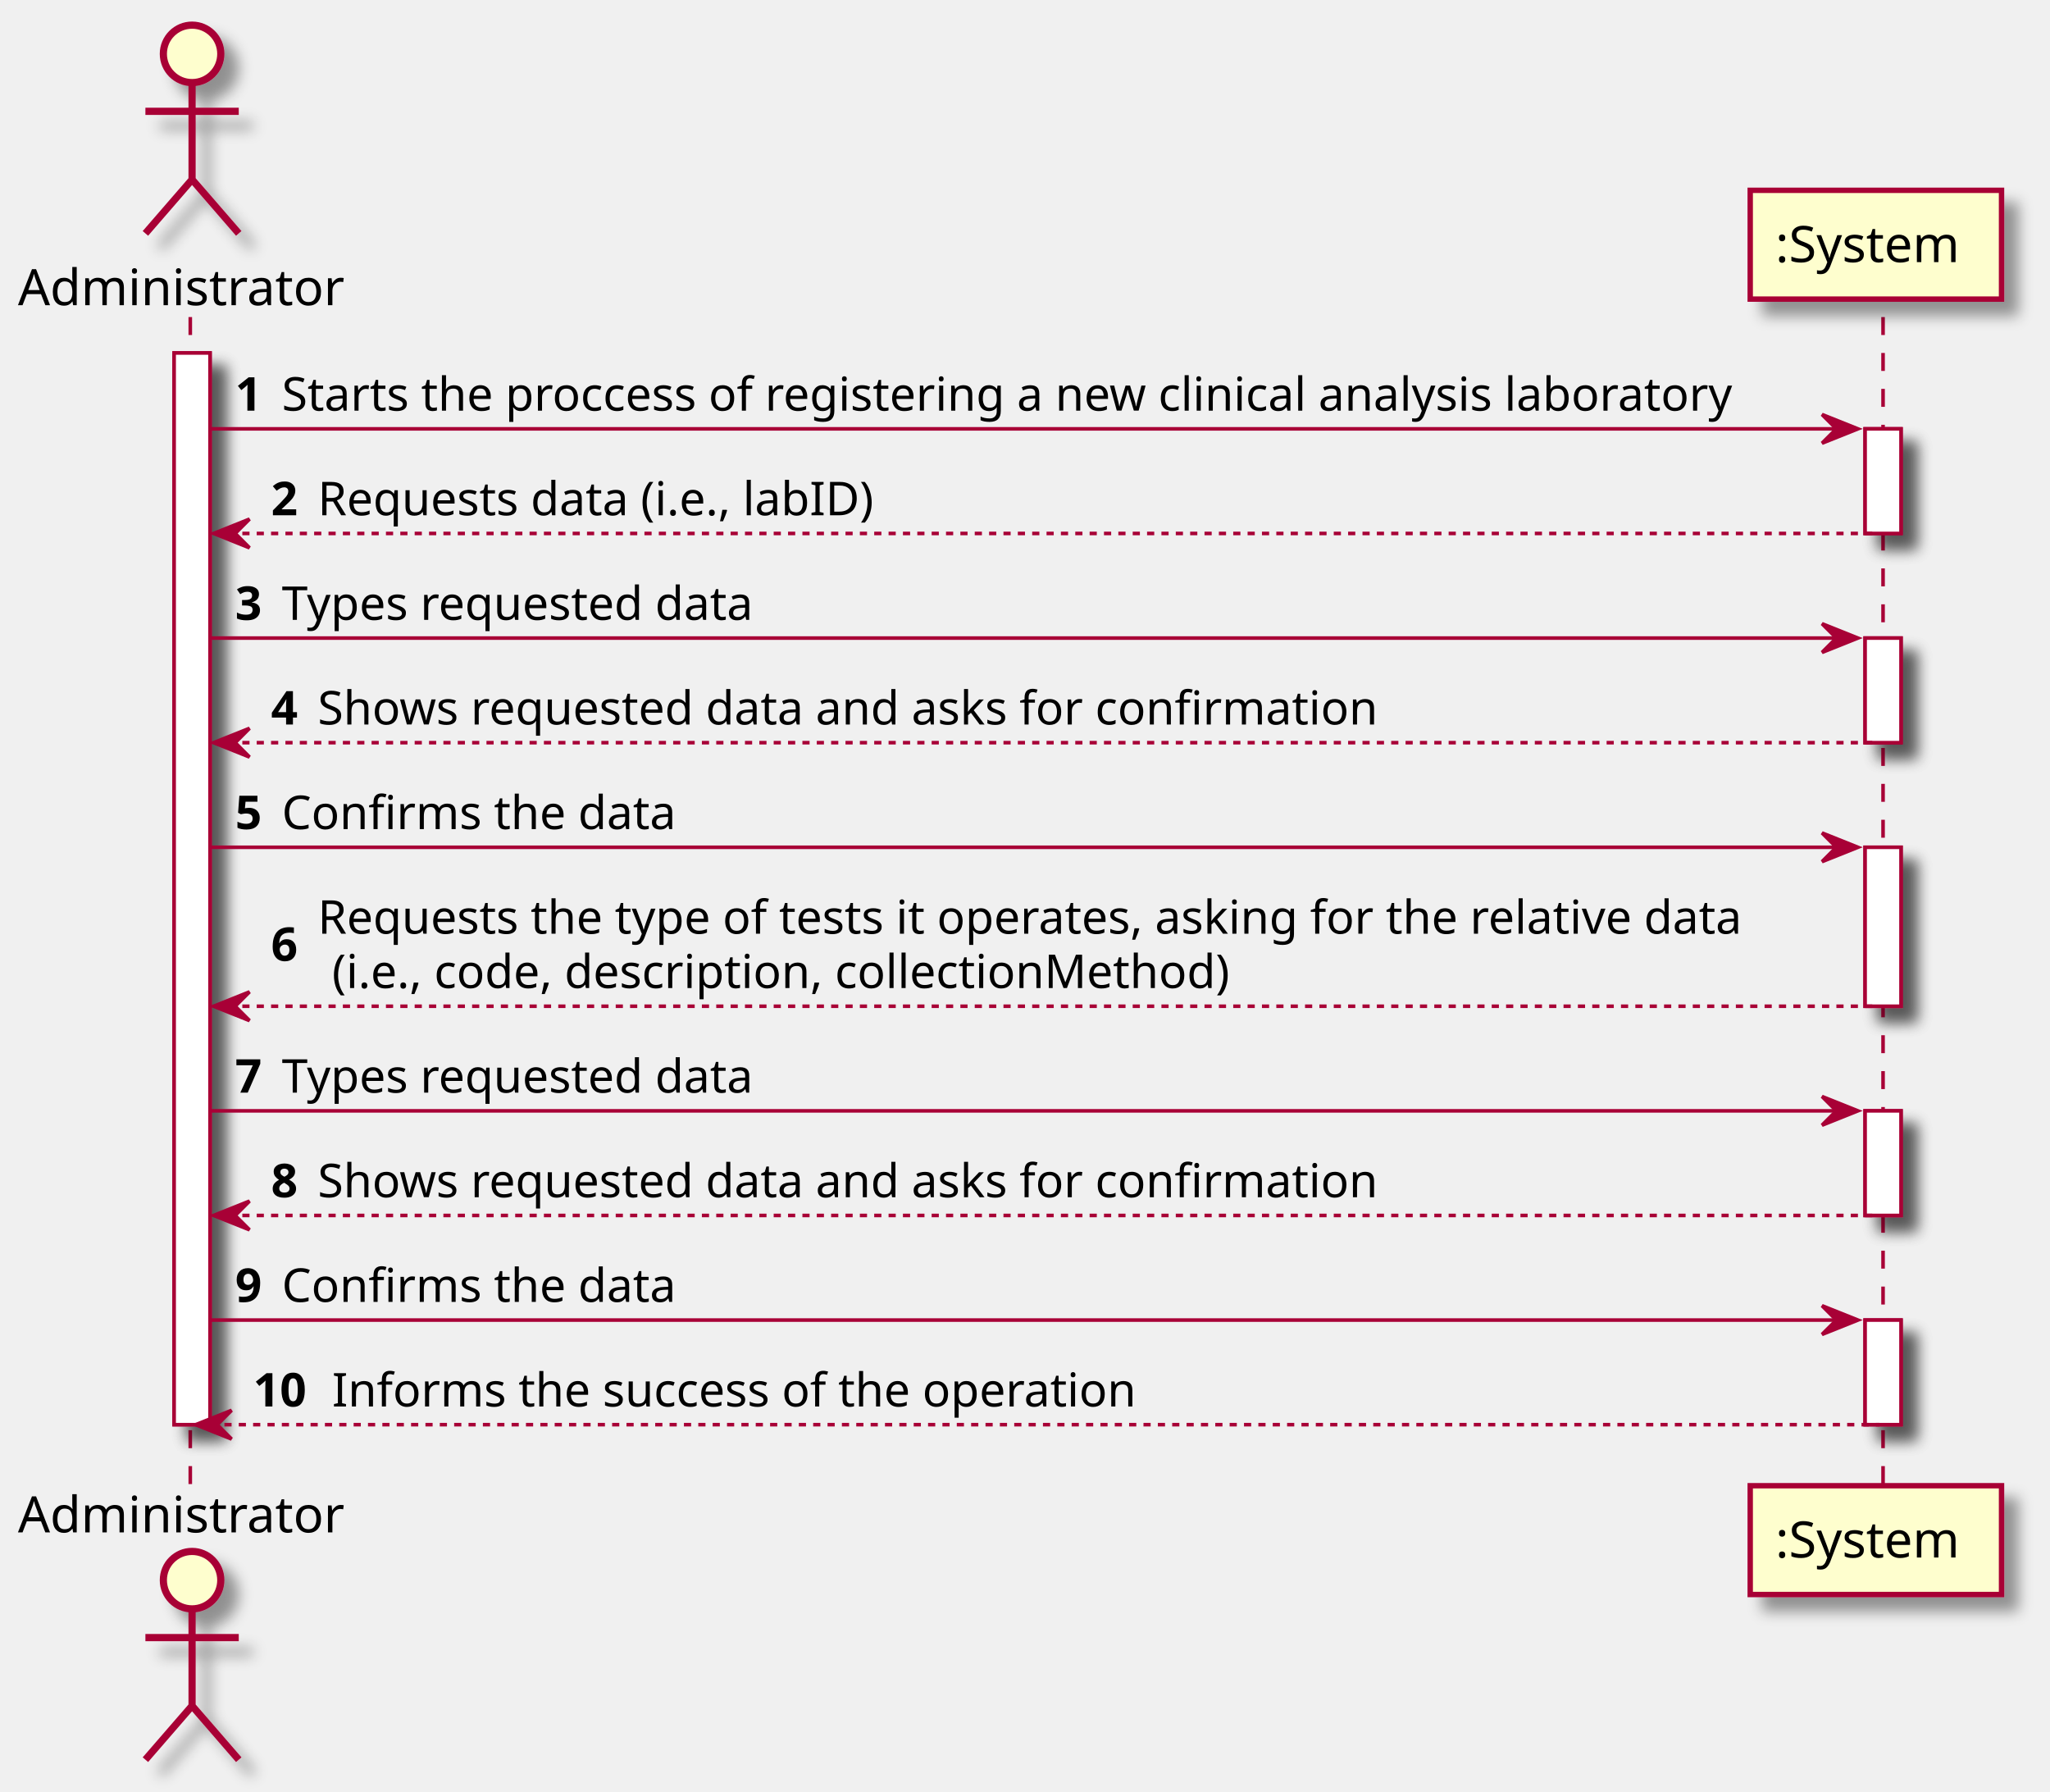
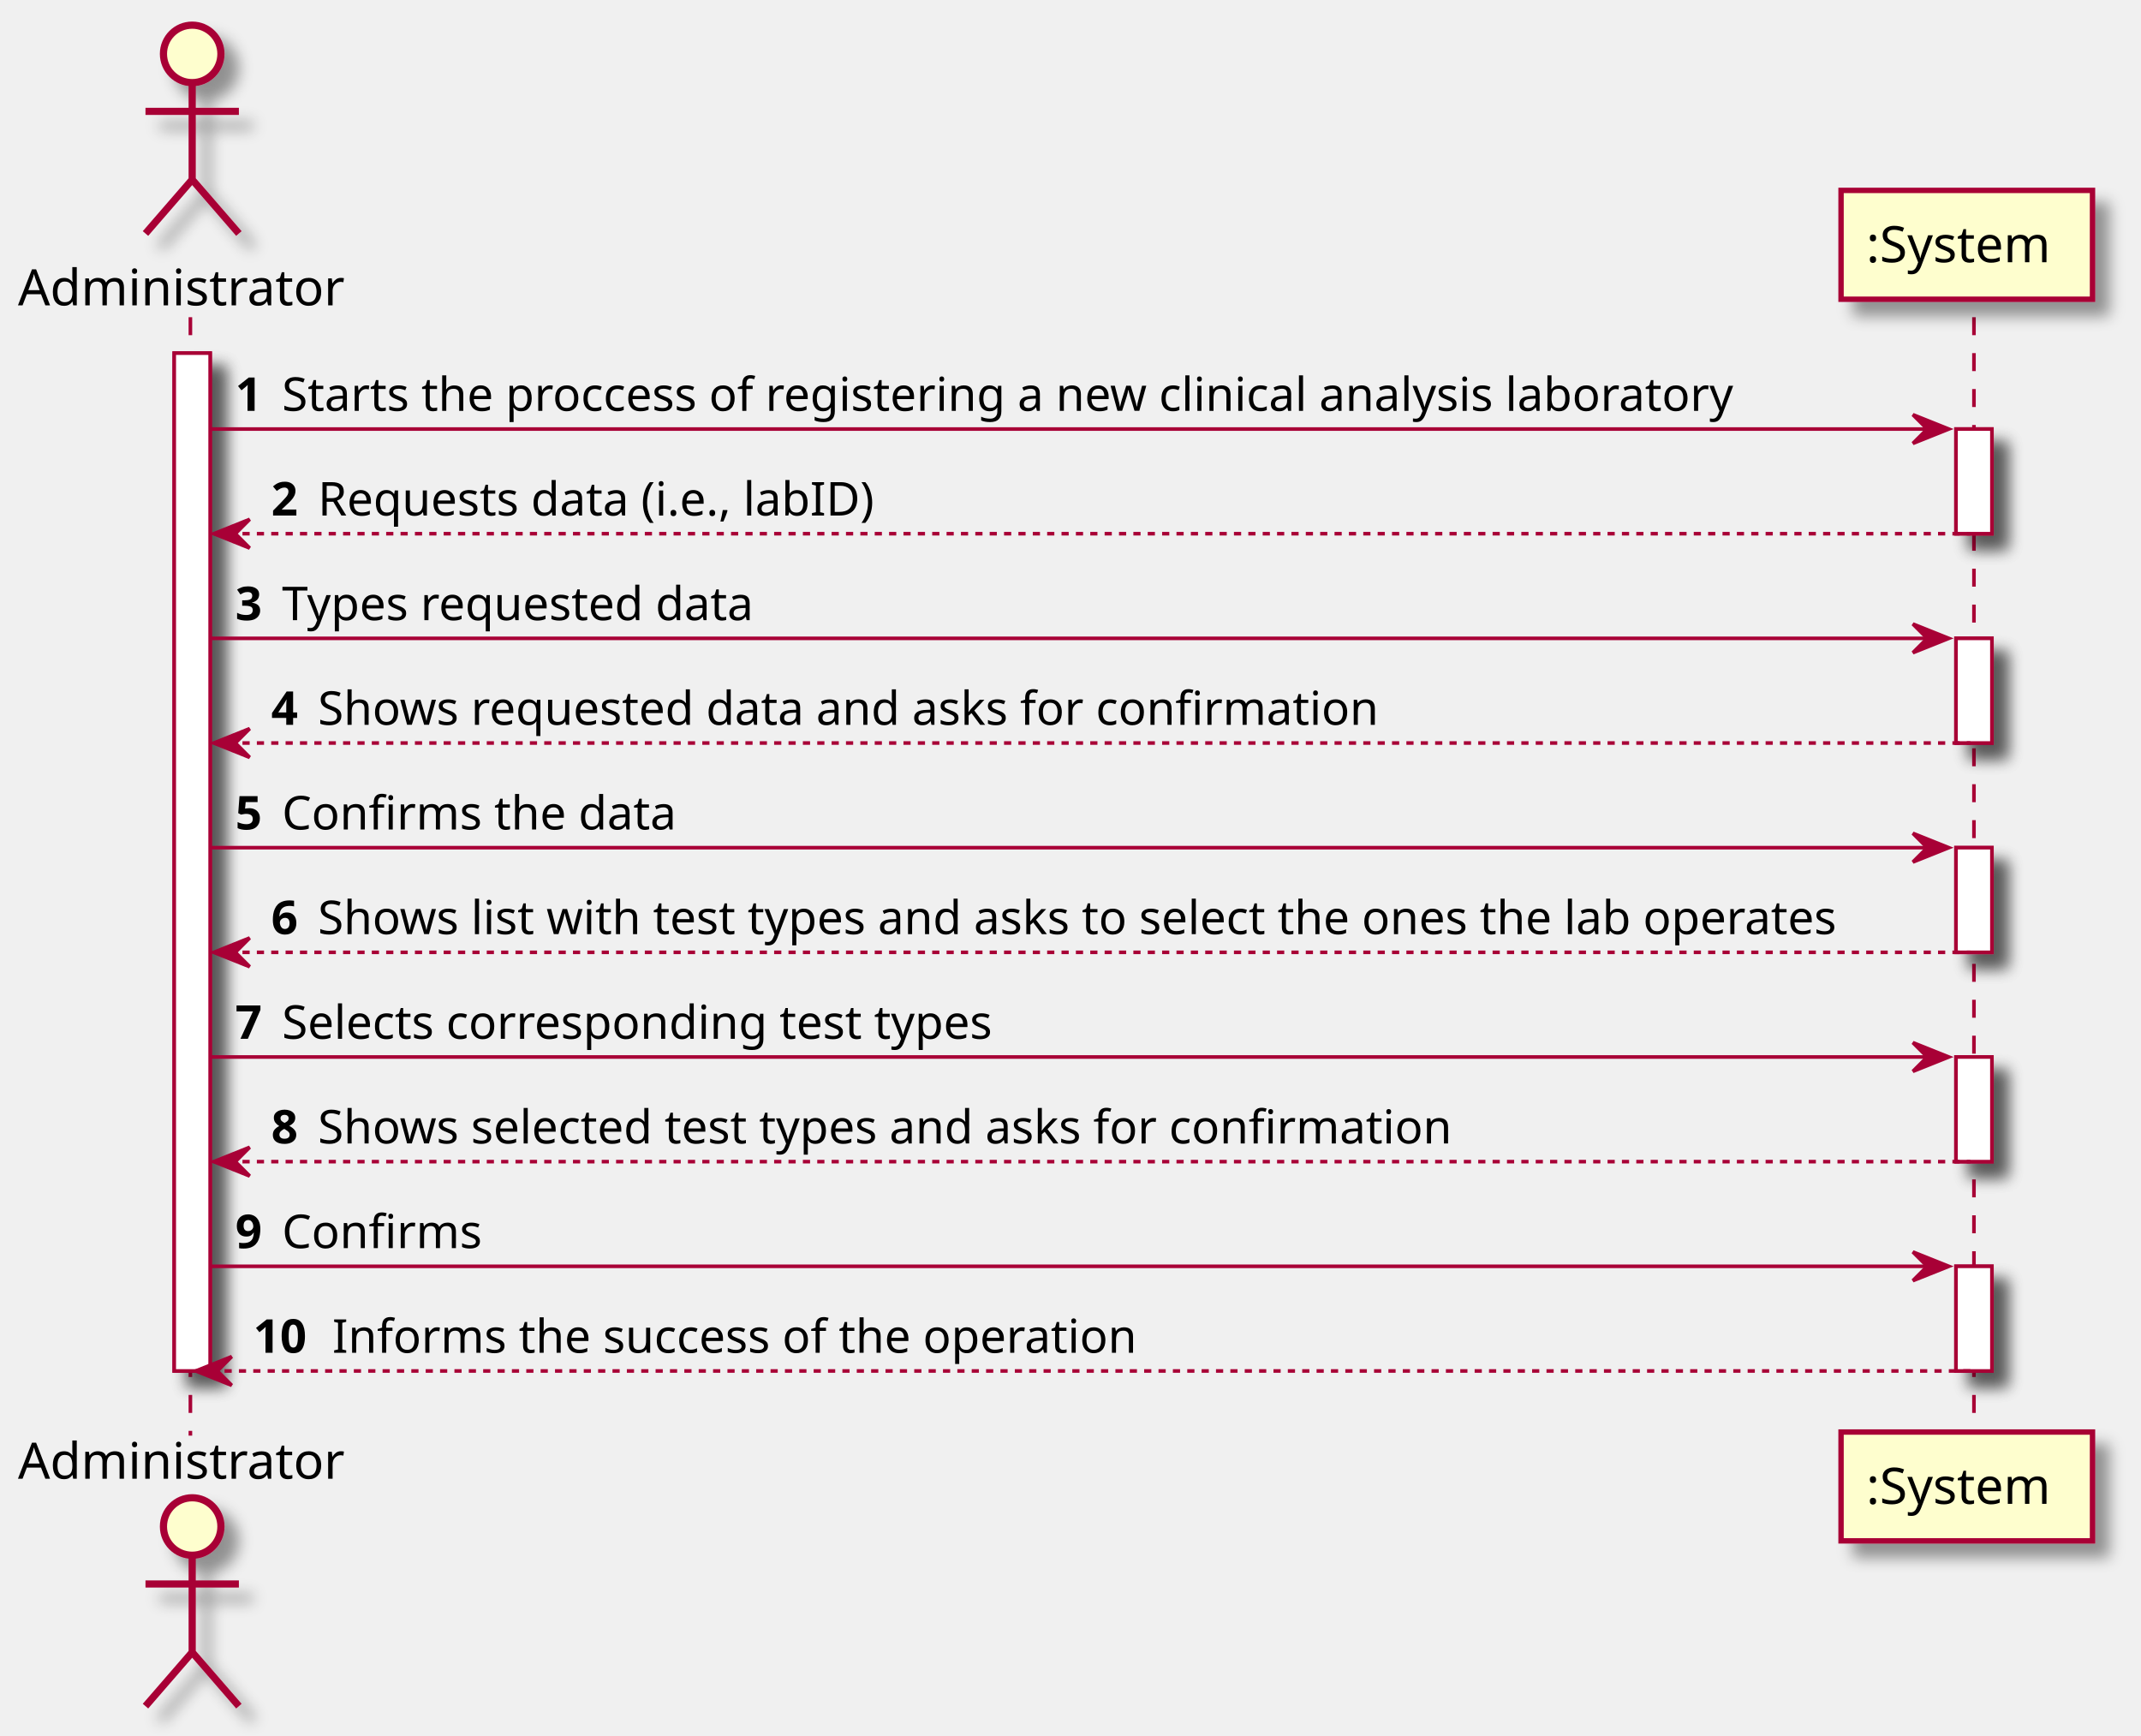
- <svg xmlns="http://www.w3.org/2000/svg" contentScriptType="application/ecmascript" contentStyleType="text/css" height="499px" preserveAspectRatio="none" style="width:571px;height:499px;" version="1.1" viewBox="0 0 571 499" width="571px" zoomAndPan="magnify">
+ <svg xmlns="http://www.w3.org/2000/svg" contentScriptType="application/ecmascript" contentStyleType="text/css" height="483px" preserveAspectRatio="none" style="width:596px;height:483px;" version="1.1" viewBox="0 0 596 483" width="596px" zoomAndPan="magnify">
  <defs>
-     <filter height="300%" id="fbo3670074uhy" width="300%" x="-1" y="-1">
+     <filter height="300%" id="fywvwlo151iji" width="300%" x="-1" y="-1">
      <feGaussianBlur result="blurOut" stdDeviation="2.0" />
      <feColorMatrix in="blurOut" result="blurOut2" type="matrix" values="0 0 0 0 0 0 0 0 0 0 0 0 0 0 0 0 0 0 .4 0" />
      <feOffset dx="4.0" dy="4.0" in="blurOut2" result="blurOut3" />
      <feBlend in="SourceGraphic" in2="blurOut3" mode="normal" />
    </filter>
  </defs>
  <g>
-     <rect fill="#FFFFFF" filter="url(#fbo3670074uhy)" height="298.461" style="stroke:#A80036;stroke-width:1.0;" width="10" x="48.5" y="98.297" />
-     <rect fill="#FFFFFF" filter="url(#fbo3670074uhy)" height="29.133" style="stroke:#A80036;stroke-width:1.0;" width="10" x="519.5" y="119.43" />
-     <rect fill="#FFFFFF" filter="url(#fbo3670074uhy)" height="29.133" style="stroke:#A80036;stroke-width:1.0;" width="10" x="519.5" y="177.695" />
-     <rect fill="#FFFFFF" filter="url(#fbo3670074uhy)" height="44.266" style="stroke:#A80036;stroke-width:1.0;" width="10" x="519.5" y="235.961" />
-     <rect fill="#FFFFFF" filter="url(#fbo3670074uhy)" height="29.133" style="stroke:#A80036;stroke-width:1.0;" width="10" x="519.5" y="309.359" />
-     <rect fill="#FFFFFF" filter="url(#fbo3670074uhy)" height="29.133" style="stroke:#A80036;stroke-width:1.0;" width="10" x="519.5" y="367.625" />
-     <line style="stroke:#A80036;stroke-width:1.0;stroke-dasharray:5.0,5.0;" x1="53" x2="53" y1="88.297" y2="414.758" />
-     <line style="stroke:#A80036;stroke-width:1.0;stroke-dasharray:5.0,5.0;" x1="524.5" x2="524.5" y1="88.297" y2="414.758" />
+     <rect fill="#FFFFFF" filter="url(#fywvwlo151iji)" height="283.328" style="stroke:#A80036;stroke-width:1.0;" width="10" x="48.5" y="98.297" />
+     <rect fill="#FFFFFF" filter="url(#fywvwlo151iji)" height="29.133" style="stroke:#A80036;stroke-width:1.0;" width="10" x="544.5" y="119.43" />
+     <rect fill="#FFFFFF" filter="url(#fywvwlo151iji)" height="29.133" style="stroke:#A80036;stroke-width:1.0;" width="10" x="544.5" y="177.695" />
+     <rect fill="#FFFFFF" filter="url(#fywvwlo151iji)" height="29.133" style="stroke:#A80036;stroke-width:1.0;" width="10" x="544.5" y="235.961" />
+     <rect fill="#FFFFFF" filter="url(#fywvwlo151iji)" height="29.133" style="stroke:#A80036;stroke-width:1.0;" width="10" x="544.5" y="294.227" />
+     <rect fill="#FFFFFF" filter="url(#fywvwlo151iji)" height="29.133" style="stroke:#A80036;stroke-width:1.0;" width="10" x="544.5" y="352.492" />
+     <line style="stroke:#A80036;stroke-width:1.0;stroke-dasharray:5.0,5.0;" x1="53" x2="53" y1="88.297" y2="399.625" />
+     <line style="stroke:#A80036;stroke-width:1.0;stroke-dasharray:5.0,5.0;" x1="549.5" x2="549.5" y1="88.297" y2="399.625" />
    <text fill="#000000" font-family="sans-serif" font-size="14" lengthAdjust="spacingAndGlyphs" textLength="91" x="5" y="84.995">Administrator</text>
-     <ellipse cx="53.5" cy="15" fill="#FEFECE" filter="url(#fbo3670074uhy)" rx="8" ry="8" style="stroke:#A80036;stroke-width:2.0;" />
-     <path d="M53.5,23 L53.5,50 M40.5,31 L66.5,31 M53.5,50 L40.5,65 M53.5,50 L66.5,65 " fill="none" filter="url(#fbo3670074uhy)" style="stroke:#A80036;stroke-width:2.0;" />
-     <text fill="#000000" font-family="sans-serif" font-size="14" lengthAdjust="spacingAndGlyphs" textLength="91" x="5" y="426.753">Administrator</text>
-     <ellipse cx="53.5" cy="440.055" fill="#FEFECE" filter="url(#fbo3670074uhy)" rx="8" ry="8" style="stroke:#A80036;stroke-width:2.0;" />
-     <path d="M53.5,448.055 L53.5,475.055 M40.5,456.055 L66.5,456.055 M53.5,475.055 L40.5,490.055 M53.5,475.055 L66.5,490.055 " fill="none" filter="url(#fbo3670074uhy)" style="stroke:#A80036;stroke-width:2.0;" />
-     <rect fill="#FEFECE" filter="url(#fbo3670074uhy)" height="30.297" style="stroke:#A80036;stroke-width:1.5;" width="70" x="487.5" y="53" />
-     <text fill="#000000" font-family="sans-serif" font-size="14" lengthAdjust="spacingAndGlyphs" textLength="56" x="494.5" y="72.995">:System</text>
-     <rect fill="#FEFECE" filter="url(#fbo3670074uhy)" height="30.297" style="stroke:#A80036;stroke-width:1.5;" width="70" x="487.5" y="413.758" />
-     <text fill="#000000" font-family="sans-serif" font-size="14" lengthAdjust="spacingAndGlyphs" textLength="56" x="494.5" y="433.753">:System</text>
-     <rect fill="#FFFFFF" filter="url(#fbo3670074uhy)" height="298.461" style="stroke:#A80036;stroke-width:1.0;" width="10" x="48.5" y="98.297" />
-     <rect fill="#FFFFFF" filter="url(#fbo3670074uhy)" height="29.133" style="stroke:#A80036;stroke-width:1.0;" width="10" x="519.5" y="119.43" />
-     <rect fill="#FFFFFF" filter="url(#fbo3670074uhy)" height="29.133" style="stroke:#A80036;stroke-width:1.0;" width="10" x="519.5" y="177.695" />
-     <rect fill="#FFFFFF" filter="url(#fbo3670074uhy)" height="44.266" style="stroke:#A80036;stroke-width:1.0;" width="10" x="519.5" y="235.961" />
-     <rect fill="#FFFFFF" filter="url(#fbo3670074uhy)" height="29.133" style="stroke:#A80036;stroke-width:1.0;" width="10" x="519.5" y="309.359" />
-     <rect fill="#FFFFFF" filter="url(#fbo3670074uhy)" height="29.133" style="stroke:#A80036;stroke-width:1.0;" width="10" x="519.5" y="367.625" />
-     <polygon fill="#A80036" points="507.5,115.43,517.5,119.43,507.5,123.43,511.5,119.43" style="stroke:#A80036;stroke-width:1.0;" />
-     <line style="stroke:#A80036;stroke-width:1.0;" x1="58.5" x2="513.5" y1="119.43" y2="119.43" />
+     <ellipse cx="53.5" cy="15" fill="#FEFECE" filter="url(#fywvwlo151iji)" rx="8" ry="8" style="stroke:#A80036;stroke-width:2.0;" />
+     <path d="M53.5,23 L53.5,50 M40.5,31 L66.5,31 M53.5,50 L40.5,65 M53.5,50 L66.5,65 " fill="none" filter="url(#fywvwlo151iji)" style="stroke:#A80036;stroke-width:2.0;" />
+     <text fill="#000000" font-family="sans-serif" font-size="14" lengthAdjust="spacingAndGlyphs" textLength="91" x="5" y="411.62">Administrator</text>
+     <ellipse cx="53.5" cy="424.922" fill="#FEFECE" filter="url(#fywvwlo151iji)" rx="8" ry="8" style="stroke:#A80036;stroke-width:2.0;" />
+     <path d="M53.5,432.922 L53.5,459.922 M40.5,440.922 L66.5,440.922 M53.5,459.922 L40.5,474.922 M53.5,459.922 L66.5,474.922 " fill="none" filter="url(#fywvwlo151iji)" style="stroke:#A80036;stroke-width:2.0;" />
+     <rect fill="#FEFECE" filter="url(#fywvwlo151iji)" height="30.297" style="stroke:#A80036;stroke-width:1.5;" width="70" x="512.5" y="53" />
+     <text fill="#000000" font-family="sans-serif" font-size="14" lengthAdjust="spacingAndGlyphs" textLength="56" x="519.5" y="72.995">:System</text>
+     <rect fill="#FEFECE" filter="url(#fywvwlo151iji)" height="30.297" style="stroke:#A80036;stroke-width:1.5;" width="70" x="512.5" y="398.625" />
+     <text fill="#000000" font-family="sans-serif" font-size="14" lengthAdjust="spacingAndGlyphs" textLength="56" x="519.5" y="418.62">:System</text>
+     <rect fill="#FFFFFF" filter="url(#fywvwlo151iji)" height="283.328" style="stroke:#A80036;stroke-width:1.0;" width="10" x="48.5" y="98.297" />
+     <rect fill="#FFFFFF" filter="url(#fywvwlo151iji)" height="29.133" style="stroke:#A80036;stroke-width:1.0;" width="10" x="544.5" y="119.43" />
+     <rect fill="#FFFFFF" filter="url(#fywvwlo151iji)" height="29.133" style="stroke:#A80036;stroke-width:1.0;" width="10" x="544.5" y="177.695" />
+     <rect fill="#FFFFFF" filter="url(#fywvwlo151iji)" height="29.133" style="stroke:#A80036;stroke-width:1.0;" width="10" x="544.5" y="235.961" />
+     <rect fill="#FFFFFF" filter="url(#fywvwlo151iji)" height="29.133" style="stroke:#A80036;stroke-width:1.0;" width="10" x="544.5" y="294.227" />
+     <rect fill="#FFFFFF" filter="url(#fywvwlo151iji)" height="29.133" style="stroke:#A80036;stroke-width:1.0;" width="10" x="544.5" y="352.492" />
+     <polygon fill="#A80036" points="532.5,115.43,542.5,119.43,532.5,123.43,536.5,119.43" style="stroke:#A80036;stroke-width:1.0;" />
+     <line style="stroke:#A80036;stroke-width:1.0;" x1="58.5" x2="538.5" y1="119.43" y2="119.43" />
    <text fill="#000000" font-family="sans-serif" font-size="13" font-weight="bold" lengthAdjust="spacingAndGlyphs" textLength="9" x="65.5" y="114.364">1</text>
    <text fill="#000000" font-family="sans-serif" font-size="13" lengthAdjust="spacingAndGlyphs" textLength="424" x="78.5" y="114.364">Starts the proccess of registering a new clinical analysis laboratory</text>
    <polygon fill="#A80036" points="69.5,144.562,59.5,148.562,69.5,152.562,65.5,148.562" style="stroke:#A80036;stroke-width:1.0;" />
-     <line style="stroke:#A80036;stroke-width:1.0;stroke-dasharray:2.0,2.0;" x1="63.5" x2="523.5" y1="148.562" y2="148.562" />
+     <line style="stroke:#A80036;stroke-width:1.0;stroke-dasharray:2.0,2.0;" x1="63.5" x2="548.5" y1="148.562" y2="148.562" />
    <text fill="#000000" font-family="sans-serif" font-size="13" font-weight="bold" lengthAdjust="spacingAndGlyphs" textLength="9" x="75.5" y="143.497">2</text>
    <text fill="#000000" font-family="sans-serif" font-size="13" lengthAdjust="spacingAndGlyphs" textLength="165" x="88.5" y="143.497">Requests data (i.e., labID)</text>
-     <polygon fill="#A80036" points="507.5,173.695,517.5,177.695,507.5,181.695,511.5,177.695" style="stroke:#A80036;stroke-width:1.0;" />
-     <line style="stroke:#A80036;stroke-width:1.0;" x1="58.5" x2="513.5" y1="177.695" y2="177.695" />
+     <polygon fill="#A80036" points="532.5,173.695,542.5,177.695,532.5,181.695,536.5,177.695" style="stroke:#A80036;stroke-width:1.0;" />
+     <line style="stroke:#A80036;stroke-width:1.0;" x1="58.5" x2="538.5" y1="177.695" y2="177.695" />
    <text fill="#000000" font-family="sans-serif" font-size="13" font-weight="bold" lengthAdjust="spacingAndGlyphs" textLength="9" x="65.5" y="172.629">3</text>
    <text fill="#000000" font-family="sans-serif" font-size="13" lengthAdjust="spacingAndGlyphs" textLength="139" x="78.5" y="172.629">Types requested data</text>
    <polygon fill="#A80036" points="69.5,202.828,59.5,206.828,69.5,210.828,65.5,206.828" style="stroke:#A80036;stroke-width:1.0;" />
-     <line style="stroke:#A80036;stroke-width:1.0;stroke-dasharray:2.0,2.0;" x1="63.5" x2="523.5" y1="206.828" y2="206.828" />
+     <line style="stroke:#A80036;stroke-width:1.0;stroke-dasharray:2.0,2.0;" x1="63.5" x2="548.5" y1="206.828" y2="206.828" />
    <text fill="#000000" font-family="sans-serif" font-size="13" font-weight="bold" lengthAdjust="spacingAndGlyphs" textLength="9" x="75.5" y="201.762">4</text>
    <text fill="#000000" font-family="sans-serif" font-size="13" lengthAdjust="spacingAndGlyphs" textLength="309" x="88.5" y="201.762">Shows requested data and asks for confirmation</text>
-     <polygon fill="#A80036" points="507.5,231.961,517.5,235.961,507.5,239.961,511.5,235.961" style="stroke:#A80036;stroke-width:1.0;" />
-     <line style="stroke:#A80036;stroke-width:1.0;" x1="58.5" x2="513.5" y1="235.961" y2="235.961" />
+     <polygon fill="#A80036" points="532.5,231.961,542.5,235.961,532.5,239.961,536.5,235.961" style="stroke:#A80036;stroke-width:1.0;" />
+     <line style="stroke:#A80036;stroke-width:1.0;" x1="58.5" x2="538.5" y1="235.961" y2="235.961" />
    <text fill="#000000" font-family="sans-serif" font-size="13" font-weight="bold" lengthAdjust="spacingAndGlyphs" textLength="9" x="65.5" y="230.895">5</text>
    <text fill="#000000" font-family="sans-serif" font-size="13" lengthAdjust="spacingAndGlyphs" textLength="115" x="78.5" y="230.895">Confirms the data</text>
-     <polygon fill="#A80036" points="69.5,276.227,59.5,280.227,69.5,284.227,65.5,280.227" style="stroke:#A80036;stroke-width:1.0;" />
-     <line style="stroke:#A80036;stroke-width:1.0;stroke-dasharray:2.0,2.0;" x1="63.5" x2="523.5" y1="280.227" y2="280.227" />
-     <text fill="#000000" font-family="sans-serif" font-size="13" font-weight="bold" lengthAdjust="spacingAndGlyphs" textLength="9" x="75.5" y="267.594">6</text>
-     <text fill="#000000" font-family="sans-serif" font-size="13" lengthAdjust="spacingAndGlyphs" textLength="420" x="88.5" y="260.028">Requests the type of tests it operates, asking for the relative data</text>
-     <text fill="#000000" font-family="sans-serif" font-size="13" lengthAdjust="spacingAndGlyphs" textLength="262" x="92.5" y="275.161">(i.e., code, description, collectionMethod)</text>
-     <polygon fill="#A80036" points="507.5,305.359,517.5,309.359,507.5,313.359,511.5,309.359" style="stroke:#A80036;stroke-width:1.0;" />
-     <line style="stroke:#A80036;stroke-width:1.0;" x1="58.5" x2="513.5" y1="309.359" y2="309.359" />
-     <text fill="#000000" font-family="sans-serif" font-size="13" font-weight="bold" lengthAdjust="spacingAndGlyphs" textLength="9" x="65.5" y="304.293">7</text>
-     <text fill="#000000" font-family="sans-serif" font-size="13" lengthAdjust="spacingAndGlyphs" textLength="139" x="78.5" y="304.293">Types requested data</text>
-     <polygon fill="#A80036" points="69.5,334.492,59.5,338.492,69.5,342.492,65.5,338.492" style="stroke:#A80036;stroke-width:1.0;" />
-     <line style="stroke:#A80036;stroke-width:1.0;stroke-dasharray:2.0,2.0;" x1="63.5" x2="523.5" y1="338.492" y2="338.492" />
-     <text fill="#000000" font-family="sans-serif" font-size="13" font-weight="bold" lengthAdjust="spacingAndGlyphs" textLength="9" x="75.5" y="333.426">8</text>
-     <text fill="#000000" font-family="sans-serif" font-size="13" lengthAdjust="spacingAndGlyphs" textLength="309" x="88.5" y="333.426">Shows requested data and asks for confirmation</text>
-     <polygon fill="#A80036" points="507.5,363.625,517.5,367.625,507.5,371.625,511.5,367.625" style="stroke:#A80036;stroke-width:1.0;" />
-     <line style="stroke:#A80036;stroke-width:1.0;" x1="58.5" x2="513.5" y1="367.625" y2="367.625" />
-     <text fill="#000000" font-family="sans-serif" font-size="13" font-weight="bold" lengthAdjust="spacingAndGlyphs" textLength="9" x="65.5" y="362.559">9</text>
-     <text fill="#000000" font-family="sans-serif" font-size="13" lengthAdjust="spacingAndGlyphs" textLength="115" x="78.5" y="362.559">Confirms the data</text>
-     <polygon fill="#A80036" points="64.5,392.758,54.5,396.758,64.5,400.758,60.5,396.758" style="stroke:#A80036;stroke-width:1.0;" />
-     <line style="stroke:#A80036;stroke-width:1.0;stroke-dasharray:2.0,2.0;" x1="58.5" x2="523.5" y1="396.758" y2="396.758" />
-     <text fill="#000000" font-family="sans-serif" font-size="13" font-weight="bold" lengthAdjust="spacingAndGlyphs" textLength="18" x="70.5" y="391.692">10</text>
-     <text fill="#000000" font-family="sans-serif" font-size="13" lengthAdjust="spacingAndGlyphs" textLength="234" x="92.5" y="391.692">Informs the success of the operation</text>
+     <polygon fill="#A80036" points="69.5,261.094,59.5,265.094,69.5,269.094,65.5,265.094" style="stroke:#A80036;stroke-width:1.0;" />
+     <line style="stroke:#A80036;stroke-width:1.0;stroke-dasharray:2.0,2.0;" x1="63.5" x2="548.5" y1="265.094" y2="265.094" />
+     <text fill="#000000" font-family="sans-serif" font-size="13" font-weight="bold" lengthAdjust="spacingAndGlyphs" textLength="9" x="75.5" y="260.028">6</text>
+     <text fill="#000000" font-family="sans-serif" font-size="13" lengthAdjust="spacingAndGlyphs" textLength="449" x="88.5" y="260.028">Shows list with test types and asks to select the ones the lab operates</text>
+     <polygon fill="#A80036" points="532.5,290.227,542.5,294.227,532.5,298.227,536.5,294.227" style="stroke:#A80036;stroke-width:1.0;" />
+     <line style="stroke:#A80036;stroke-width:1.0;" x1="58.5" x2="538.5" y1="294.227" y2="294.227" />
+     <text fill="#000000" font-family="sans-serif" font-size="13" font-weight="bold" lengthAdjust="spacingAndGlyphs" textLength="9" x="65.5" y="289.161">7</text>
+     <text fill="#000000" font-family="sans-serif" font-size="13" lengthAdjust="spacingAndGlyphs" textLength="210" x="78.5" y="289.161">Selects corresponding test types</text>
+     <polygon fill="#A80036" points="69.5,319.359,59.5,323.359,69.5,327.359,65.5,323.359" style="stroke:#A80036;stroke-width:1.0;" />
+     <line style="stroke:#A80036;stroke-width:1.0;stroke-dasharray:2.0,2.0;" x1="63.5" x2="548.5" y1="323.359" y2="323.359" />
+     <text fill="#000000" font-family="sans-serif" font-size="13" font-weight="bold" lengthAdjust="spacingAndGlyphs" textLength="9" x="75.5" y="318.293">8</text>
+     <text fill="#000000" font-family="sans-serif" font-size="13" lengthAdjust="spacingAndGlyphs" textLength="333" x="88.5" y="318.293">Shows selected test types and asks for confirmation</text>
+     <polygon fill="#A80036" points="532.5,348.492,542.5,352.492,532.5,356.492,536.5,352.492" style="stroke:#A80036;stroke-width:1.0;" />
+     <line style="stroke:#A80036;stroke-width:1.0;" x1="58.5" x2="538.5" y1="352.492" y2="352.492" />
+     <text fill="#000000" font-family="sans-serif" font-size="13" font-weight="bold" lengthAdjust="spacingAndGlyphs" textLength="9" x="65.5" y="347.426">9</text>
+     <text fill="#000000" font-family="sans-serif" font-size="13" lengthAdjust="spacingAndGlyphs" textLength="57" x="78.5" y="347.426">Confirms</text>
+     <polygon fill="#A80036" points="64.5,377.625,54.5,381.625,64.5,385.625,60.5,381.625" style="stroke:#A80036;stroke-width:1.0;" />
+     <line style="stroke:#A80036;stroke-width:1.0;stroke-dasharray:2.0,2.0;" x1="58.5" x2="548.5" y1="381.625" y2="381.625" />
+     <text fill="#000000" font-family="sans-serif" font-size="13" font-weight="bold" lengthAdjust="spacingAndGlyphs" textLength="18" x="70.5" y="376.559">10</text>
+     <text fill="#000000" font-family="sans-serif" font-size="13" lengthAdjust="spacingAndGlyphs" textLength="234" x="92.5" y="376.559">Informs the success of the operation</text>
  </g>
</svg>
